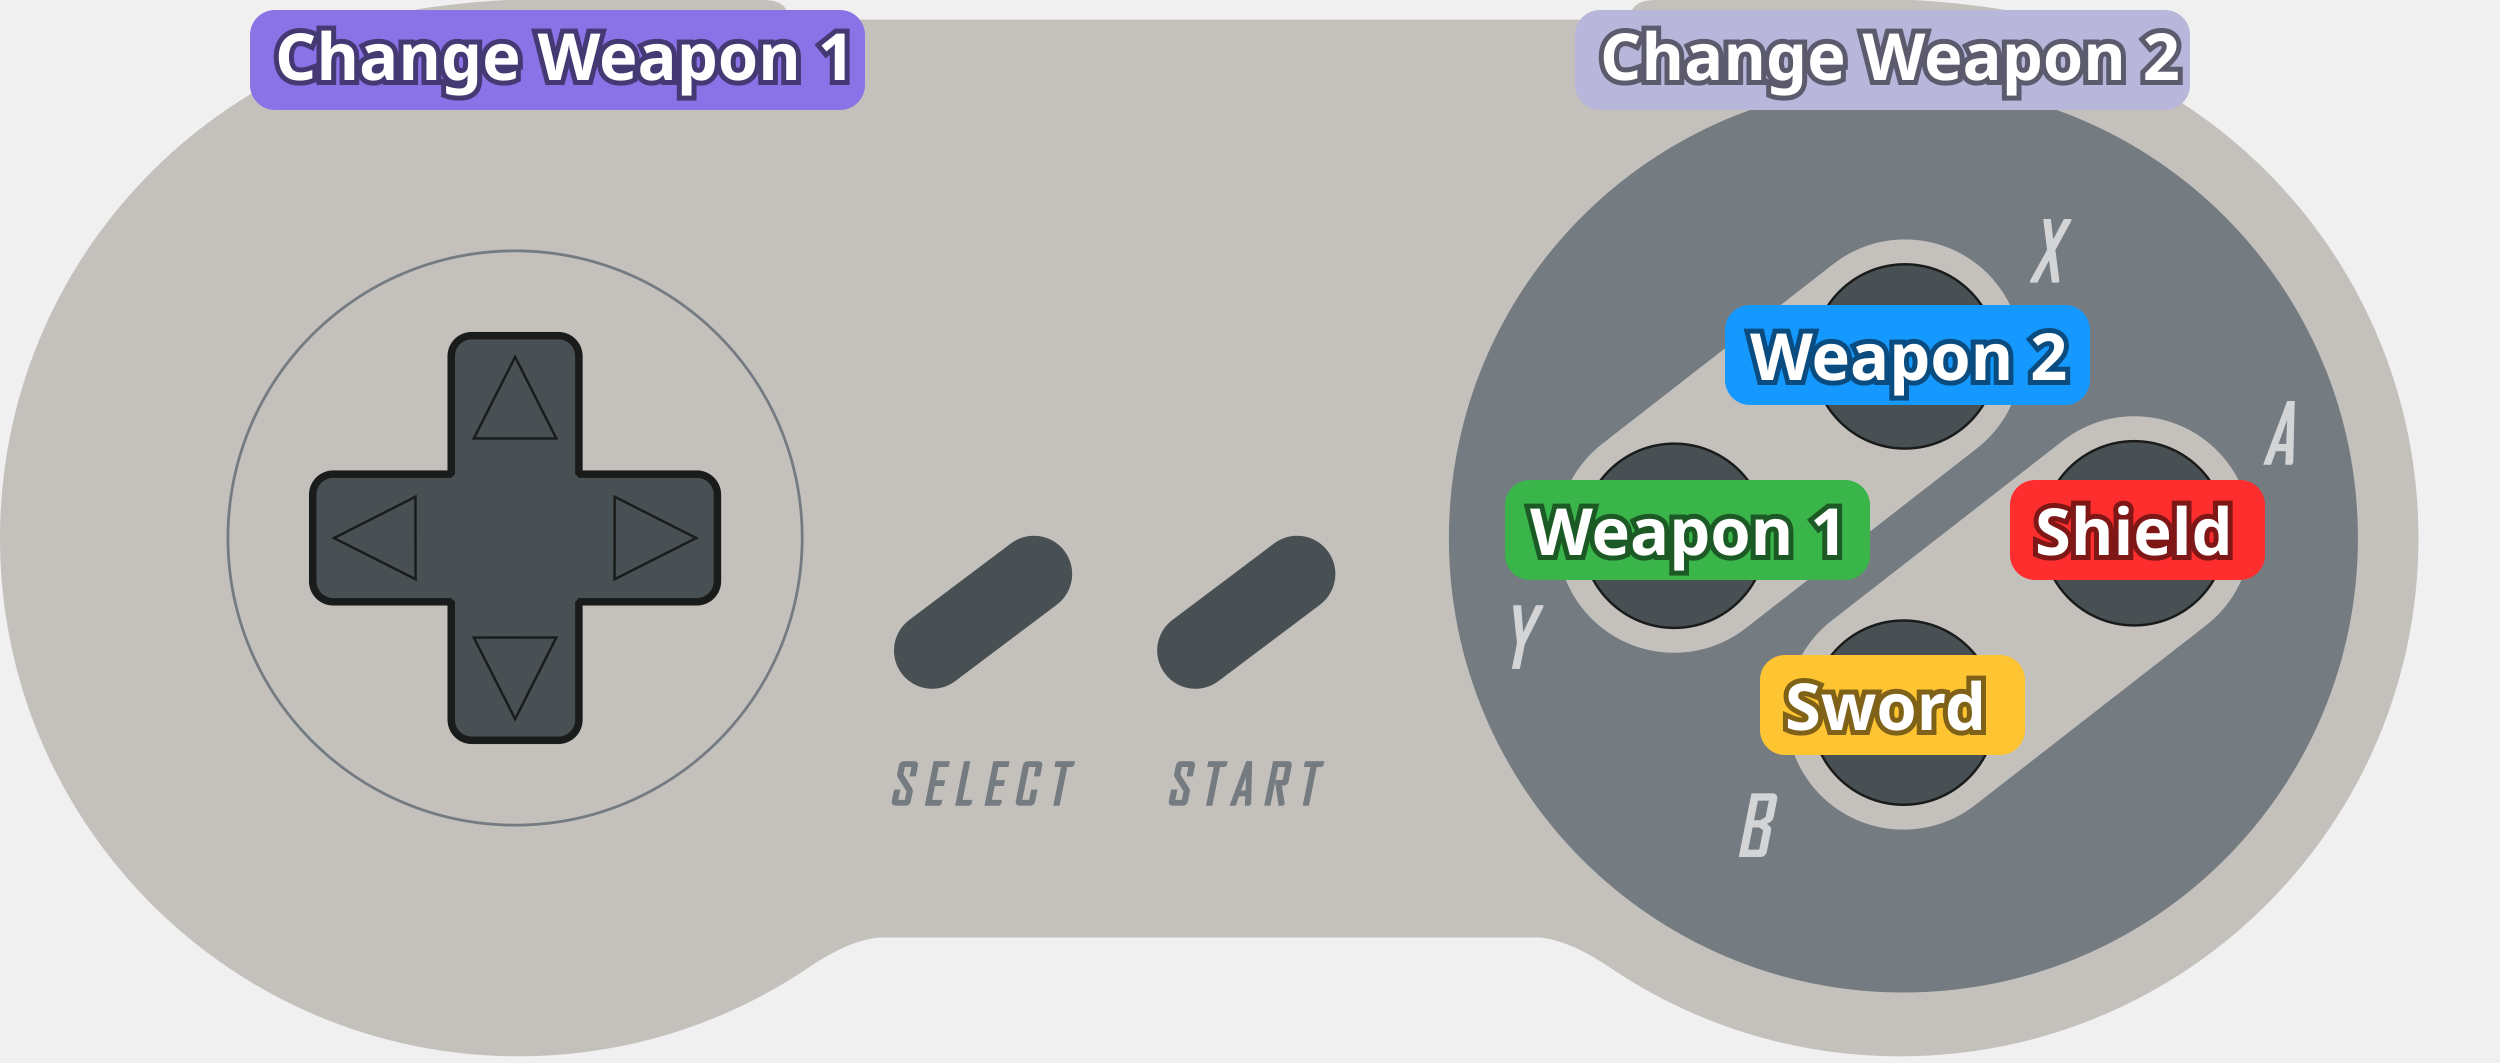
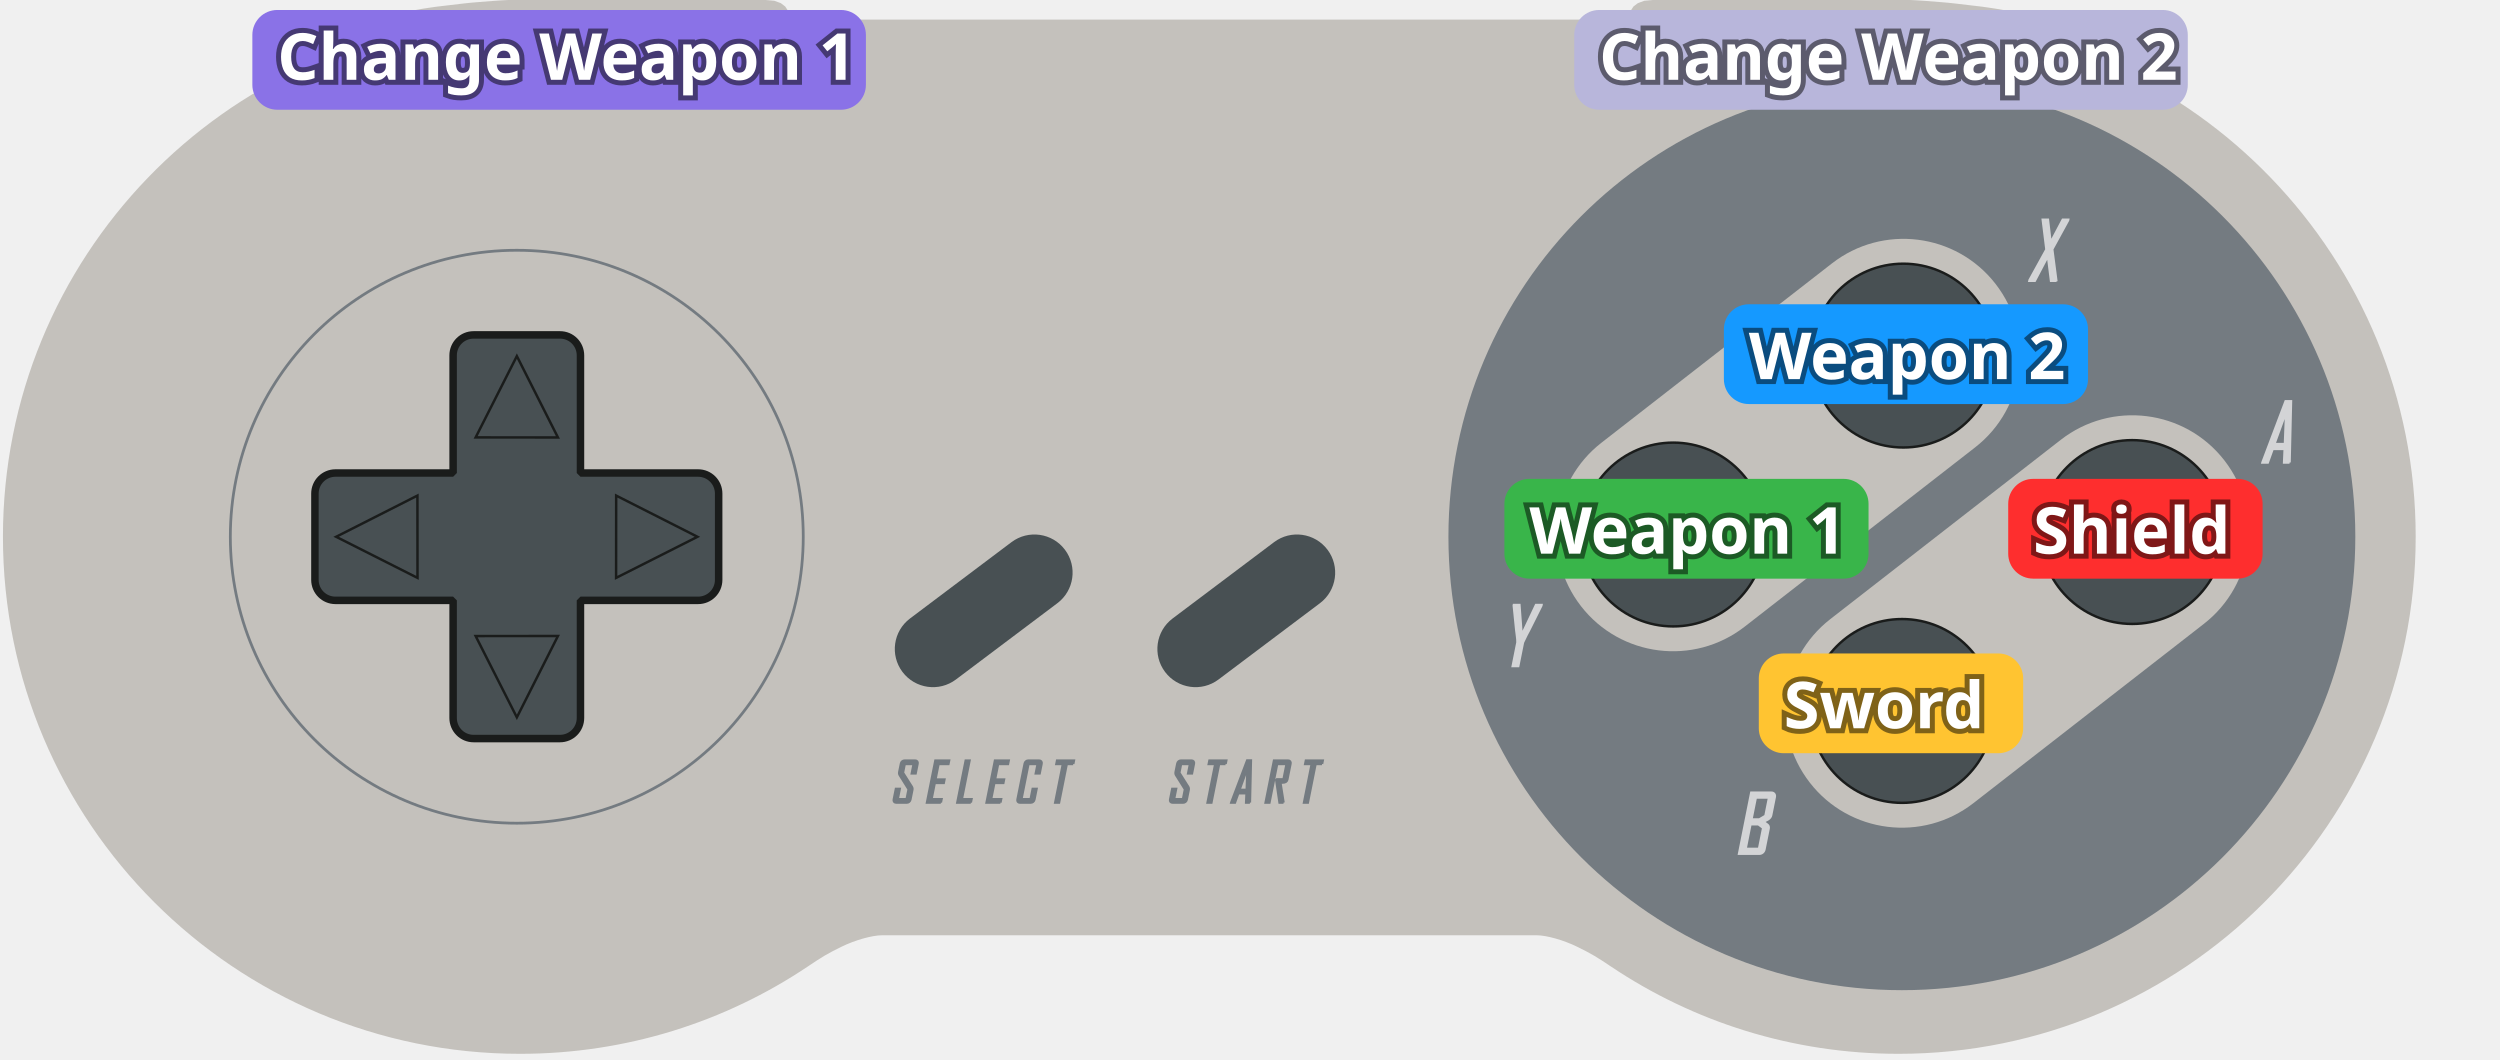
- <svg xmlns="http://www.w3.org/2000/svg" width="1000" height="425" id="svg4871" version="1.1">
+ <svg xmlns="http://www.w3.org/2000/svg" width="500" height="212" id="svg4871" version="1.1" viewBox="0 0 1000 425">
  <defs id="defs4873" />
  <g id="layer1" transform="translate(-1.312528,-628.6019)">
    <path style="fill:#c4c1bc;fill-opacity:1;stroke:none" d="m 200.344,636.466 0,0.188 C 89.681,641.008 1.313,732.08 1.313,843.81 c 0,114.508 92.835,207.312 207.344,207.312 42.683,0 82.373,-12.889 115.344,-35 5.808,-3.895 7.644,-5.033 13.406,-7.875 5.579,-2.751 12.507,-4.656 16.406,-4.656 l 129.25,0 3.875,0 129.281,0 c 3.9,0 10.796,1.905 16.375,4.656 5.762,2.842 7.63,3.98 13.438,7.875 32.97,22.111 72.63,35 115.312,35 114.508,0 207.344,-92.804 207.344,-207.312 0,-111.73 -88.369,-202.801 -199.031,-207.156 l 0,-0.188 -8.312,0 -274.406,0 -3.875,0 -274.406,0 -8.312,0 z" id="path4944" />
    <path style="fill:#747b81;fill-opacity:1;stroke:none" id="path5603" d="m 1386.465,545.253 c 0,79.909 -64.779,144.688 -144.688,144.688 -79.909,0 -144.688,-64.779 -144.688,-144.688 0,-79.909 64.779,-144.688 144.688,-144.688 79.909,0 144.688,64.779 144.688,144.688 z" transform="matrix(1.256535,0,0,1.256535,-797.6605,158.6713)" />
    <path style="fill:#c4c1bc;fill-opacity:1;stroke:none" d="m 654.109,635.774 40.32,0 33.934,0 36.731,0 c 0,0 2.673,-0.038 4.009,0 3.775,0.108 7.547,0.343 11.311,0.649 3.465,0.282 6.797,0.624 10.372,1.091 3.63,0.519 6.621,0.792 9.903,1.364 2.632,0.459 5.245,1.03 7.841,1.659 2.666,0.646 5.324,1.409 7.936,2.171 2.152,0.628 4.25,1.289 6.361,1.978 3.687,1.202 7.936,2.66 11.009,3.758 1.704,0.634 3.04,1.143 4.948,1.921 1.908,0.778 4.379,1.808 6.489,2.776 2.185,1.001 4.39,2.044 6.511,3.108 1.998,1.003 4.024,2.045 5.966,3.089 0.938,0.504 1.807,0.961 2.718,1.442 0.643,0.34 1.285,0.698 1.928,1.046 0.335,0.182 1.005,0.544 1.005,0.544 l 0.659,-5.455 c -0.266,-0.814 -1.01,-1.405 -1.661,-1.732 -1.128,-0.705 -2.155,-1.318 -3.234,-1.976 -1.444,-0.88 -2.867,-1.797 -4.334,-2.637 -1.007,-0.576 -2.028,-1.128 -3.065,-1.648 -1.23,-0.617 -2.498,-1.156 -3.741,-1.747 -1.014,-0.482 -1.97,-0.972 -3.032,-1.467 -1.063,-0.495 -0.82,-0.464 -3.345,-1.5 -2.526,-1.036 -8.437,-3.129 -11.912,-4.441 -2.672,-0.945 -4.095,-1.388 -5.903,-2.019 -3.301,-1.059 -6.151,-1.697 -10.35,-2.802 -2.541,-0.668 -3.778,-1.186 -6.642,-1.681 -2.536,-0.438 -4.498,-0.887 -6.437,-1.164 l -2.413,-0.368 c 0,0 -1.773,-0.272 -3.098,-0.445 -1.325,-0.173 -3.509,-0.442 -4.854,-0.574 -1.516,-0.145 -2.58,-0.298 -5.994,-0.708 -3.413,-0.41 -7.891,-0.706 -11.783,-1.03 -1.974,-0.166 -6.243,-0.374 -6.243,-0.374 l -12.393,0 -16.497,0 -15.426,0 -15.03,0 -15.673,0 -14.832,0 -10.564,0 -2.719,0 -3.477,0.313 -2.604,0.956 -1.747,1.335 -1.005,1.541 z" id="path5631" />
    <path style="fill:#c4c1bc;fill-opacity:1;stroke:none" d="m 315.906,635.774 -40.32,0 -33.934,0 -36.731,0 c 0,0 -2.673,-0.038 -4.009,0 -3.775,0.108 -7.547,0.343 -11.311,0.649 -3.465,0.282 -6.797,0.624 -10.372,1.091 -3.63,0.519 -6.621,0.792 -9.903,1.364 -2.632,0.459 -5.245,1.03 -7.841,1.659 -2.666,0.646 -5.324,1.409 -7.936,2.171 -2.152,0.628 -4.25,1.289 -6.361,1.978 -3.687,1.202 -7.936,2.66 -11.009,3.758 -1.704,0.634 -3.04,1.143 -4.948,1.921 -1.908,0.778 -4.379,1.808 -6.489,2.776 -2.185,1.001 -4.39,2.044 -6.511,3.108 -1.998,1.003 -4.024,2.045 -5.966,3.089 -0.938,0.504 -1.807,0.961 -2.718,1.442 -0.643,0.34 -1.285,0.698 -1.928,1.046 -0.335,0.182 -1.005,0.544 -1.005,0.544 l -0.659,-5.455 c 0.266,-0.814 1.01,-1.405 1.661,-1.732 1.128,-0.705 2.155,-1.318 3.234,-1.976 1.444,-0.88 2.867,-1.797 4.334,-2.637 1.007,-0.576 2.028,-1.128 3.065,-1.648 1.23,-0.617 2.498,-1.156 3.741,-1.747 1.014,-0.482 1.97,-0.972 3.032,-1.467 1.063,-0.495 0.82,-0.464 3.345,-1.5 2.526,-1.036 8.437,-3.129 11.912,-4.441 2.672,-0.945 4.095,-1.388 5.903,-2.019 3.301,-1.059 6.151,-1.697 10.35,-2.802 2.541,-0.668 3.778,-1.186 6.642,-1.681 2.536,-0.438 4.498,-0.887 6.437,-1.164 l 2.413,-0.368 c 0,0 1.773,-0.272 3.098,-0.445 1.325,-0.173 3.509,-0.442 4.854,-0.574 1.516,-0.145 2.58,-0.298 5.994,-0.708 3.413,-0.41 7.891,-0.706 11.783,-1.03 1.974,-0.166 6.243,-0.374 6.243,-0.374 l 12.393,0 16.497,0 15.426,0 15.03,0 15.673,0 14.832,0 10.564,0 2.719,0 3.477,0.313 2.604,0.956 1.747,1.335 1.005,1.541 z" id="path5631-7" />
    <path style="fill:none;stroke:#747b81;stroke-opacity:1" id="path5695" d="m 681.672,464.705 c 0,56.842 -46.08,102.922 -102.922,102.922 -56.842,0 -102.922,-46.08 -102.922,-102.922 0,-56.842 46.08,-102.922 102.922,-102.922 56.842,0 102.922,46.08 102.922,102.922 z" transform="matrix(1.115942,0,0,1.115942,-438.5131,325.2166)" />
    <path style="fill:#485053;fill-opacity:1;stroke:#1a1c1b;stroke-width:3;stroke-linecap:butt;stroke-linejoin:bevel;stroke-miterlimit:4;stroke-opacity:1;stroke-dasharray:none" d="m 190.026,762.879 c -4.56,0 -8.219,3.659 -8.219,8.219 l 0,47.156 -47.156,0 c -4.56,0 -8.25,3.69 -8.25,8.25 l 0,34.594 c 0,4.56 3.69,8.219 8.25,8.219 l 47.156,0 0,47.156 c 0,4.56 3.659,8.25 8.219,8.25 l 34.625,0 c 4.56,0 8.219,-3.69 8.219,-8.25 l 0,-47.156 47.156,0 c 4.56,0 8.25,-3.659 8.25,-8.219 l 0,-34.594 c 0,-4.56 -3.69,-8.25 -8.25,-8.25 l -47.156,0 0,-47.156 c 0,-4.56 -3.659,-8.219 -8.219,-8.219 l -34.625,0 z" id="rect4752-7" />
    <path style="fill:#485053;fill-opacity:1;stroke:#1a1c1b;stroke-opacity:1" d="m 247.15,860.296 0.031,-32.992 32.595,16.52 z" id="path6000" />
    <path style="fill:#485053;fill-opacity:1;stroke:#1a1c1b;stroke-opacity:1" d="m 167.528,860.296 -0.031,-32.992 -32.595,16.52 z" id="path6000-8" />
    <path style="fill:#485053;fill-opacity:1;stroke:#1a1c1b;stroke-opacity:1" d="m 223.834,804.005 -32.992,-0.031 16.52,-32.595 z" id="path6000-5" />
    <path style="fill:#485053;fill-opacity:1;stroke:#1a1c1b;stroke-opacity:1" d="m 223.834,883.596 -32.992,0.031 16.52,32.595 z" id="path6000-5-9" />
    <rect style="fill:#c4c1bc;fill-opacity:1;stroke:none" id="rect6093-8" width="210.528" height="93.469" x="-34.786" y="1030.592" ry="46.734" transform="matrix(0.7892855,-0.6140265,0.6140265,0.7892855,0,0)" />
    <path style="fill:#485053;fill-opacity:1;stroke:#1a1c1b;stroke-width:0.785;stroke-miterlimit:4;stroke-opacity:1;stroke-dasharray:none" id="path6149" d="m 1245.618,468.91 c 0,15.977 -12.952,28.929 -28.928,28.929 -15.977,0 -28.929,-12.952 -28.929,-28.929 0,-15.977 12.952,-28.929 28.929,-28.929 15.977,0 28.928,12.952 28.928,28.929 z" transform="matrix(1.273723,0,0,1.273723,-786.4633,173.9122)" />
    <path style="fill:#485053;fill-opacity:1;stroke:#1a1c1b;stroke-width:0.785;stroke-miterlimit:4;stroke-opacity:1;stroke-dasharray:none" id="path6149-3" d="m 1245.618,468.91 c 0,15.977 -12.952,28.929 -28.928,28.929 -15.977,0 -28.929,-12.952 -28.929,-28.929 0,-15.977 12.952,-28.929 28.929,-28.929 15.977,0 28.928,12.952 28.928,28.929 z" transform="matrix(1.273723,0,0,1.273723,-878.7162,245.6494)" />
    <rect style="fill:#c4c1bc;fill-opacity:1;stroke:none" id="rect6093-8-7" width="210.528" height="93.469" x="-5.82" y="1142.755" ry="46.734" transform="matrix(0.7892855,-0.6140265,0.6140265,0.7892855,0,0)" />
    <path style="fill:#485053;fill-opacity:1;stroke:#1a1c1b;stroke-width:0.785;stroke-miterlimit:4;stroke-opacity:1;stroke-dasharray:none" id="path6149-1" d="m 1245.618,468.91 c 0,15.977 -12.952,28.929 -28.928,28.929 -15.977,0 -28.929,-12.952 -28.929,-28.929 0,-15.977 12.952,-28.929 28.929,-28.929 15.977,0 28.928,12.952 28.928,28.929 z" transform="matrix(1.273723,0,0,1.273723,-694.7299,244.655)" />
    <path style="fill:#485053;fill-opacity:1;stroke:#1a1c1b;stroke-width:0.785;stroke-miterlimit:4;stroke-opacity:1;stroke-dasharray:none" id="path6149-3-8" d="m 1245.618,468.91 c 0,15.977 -12.952,28.929 -28.928,28.929 -15.977,0 -28.929,-12.952 -28.929,-28.929 0,-15.977 12.952,-28.929 28.929,-28.929 15.977,0 28.928,12.952 28.928,28.929 z" transform="matrix(1.273723,0,0,1.273723,-786.9829,316.3922)" />
    <rect style="fill:#485053;fill-opacity:1;stroke:none" id="rect6211-4" width="81.507" height="30.618" x="-166.437" y="983.213" ry="15.309" transform="matrix(0.7991372,-0.6011486,0.6011486,0.7991372,0,0)" />
    <rect style="fill:#485053;fill-opacity:1;stroke:none" id="rect6211-4-4" width="81.507" height="30.618" x="-250.57" y="919.924" ry="15.309" transform="matrix(0.7991372,-0.6011486,0.6011486,0.7991372,0,0)" />
    <g style="font-size:22px;font-style:italic;font-variant:normal;font-weight:normal;font-stretch:normal;text-align:start;line-height:125%;letter-spacing:0px;word-spacing:0px;writing-mode:lr-tb;text-anchor:start;fill:#747b81;fill-opacity:1;stroke:#747b81;stroke-opacity:1;font-family:Agency FB;-inkscape-font-specification:Agency FB Italic" id="text3017-7">
      <path d="m 365.119,949.19 c -0.072,0.351 -0.24,0.637 -0.505,0.859 -0.258,0.222 -0.562,0.333 -0.913,0.333 l -4.232,0 c -0.351,0 -0.619,-0.111 -0.806,-0.333 -0.179,-0.222 -0.233,-0.508 -0.161,-0.859 l 0.859,-4.265 1.493,0 -0.827,4.136 3.631,0 0.795,-4.007 -3.513,-5.607 c -0.251,-0.387 -0.329,-0.813 -0.236,-1.278 l 0.688,-3.405 c 0.072,-0.351 0.24,-0.637 0.505,-0.859 0.272,-0.222 0.584,-0.333 0.935,-0.333 l 4.232,0 c 0.351,10e-6 0.612,0.111 0.784,0.333 0.179,0.222 0.233,0.508 0.161,0.859 l -0.784,3.91 -1.493,0 0.752,-3.781 -3.631,0 -0.709,3.545 3.545,5.607 c 0.236,0.372 0.308,0.791 0.215,1.257 l -0.784,3.889" id="path3143" />
      <path d="m 377.343,950.383 -5.521,0 3.362,-16.812 5.457,0 -0.269,1.321 -3.964,0 -1.246,6.273 3.609,0 -0.269,1.343 -3.609,0 -1.311,6.553 4.028,0 -0.269,1.321" id="path3145" />
      <path d="m 389.353,950.383 -5.371,0 3.362,-16.812 1.493,0 -3.094,15.49 3.878,0 -0.269,1.321" id="path3147" />
      <path d="m 401.234,950.383 -5.521,0 3.362,-16.812 5.457,0 -0.269,1.321 -3.964,0 -1.246,6.273 3.609,0 -0.269,1.343 -3.609,0 -1.311,6.553 4.028,0 -0.269,1.321" id="path3149" />
      <path d="m 414.844,949.19 c -0.072,0.351 -0.243,0.637 -0.516,0.859 -0.272,0.222 -0.584,0.333 -0.935,0.333 l -4.329,0 c -0.351,0 -0.616,-0.111 -0.795,-0.333 -0.179,-0.222 -0.233,-0.508 -0.161,-0.859 l 2.89,-14.427 c 0.072,-0.351 0.24,-0.637 0.505,-0.859 0.265,-0.222 0.573,-0.333 0.924,-0.333 l 4.329,0 c 0.351,10e-6 0.619,0.111 0.806,0.333 0.186,0.222 0.243,0.508 0.172,0.859 l -0.784,3.91 -1.504,0 0.752,-3.781 -3.738,0 -2.825,14.169 3.738,0 0.827,-4.136 1.504,0 -0.859,4.265" id="path3151" />
      <path d="m 430.421,934.893 -2.6,0 -3.094,15.49 -1.493,0 3.094,-15.49 -2.621,0 0.269,-1.321 6.714,0 -0.269,1.321" id="path3153" />
    </g>
    <g style="font-size:22px;font-style:italic;font-variant:normal;font-weight:normal;font-stretch:normal;text-align:start;line-height:125%;letter-spacing:0px;word-spacing:0px;writing-mode:lr-tb;text-anchor:start;fill:#747b81;fill-opacity:1;stroke:#747b81;stroke-opacity:1;font-family:Agency FB;-inkscape-font-specification:Agency FB Italic" id="text3017-7-2">
      <path d="m 475.921,949.19 c -0.072,0.351 -0.24,0.637 -0.505,0.859 -0.258,0.222 -0.562,0.333 -0.913,0.333 l -4.232,0 c -0.351,0 -0.619,-0.111 -0.806,-0.333 -0.179,-0.222 -0.233,-0.508 -0.161,-0.859 l 0.859,-4.265 1.493,0 -0.827,4.136 3.631,0 0.795,-4.007 -3.513,-5.607 c -0.251,-0.387 -0.329,-0.813 -0.236,-1.278 l 0.688,-3.405 c 0.072,-0.351 0.24,-0.637 0.505,-0.859 0.272,-0.222 0.584,-0.333 0.935,-0.333 l 4.232,0 c 0.351,10e-6 0.612,0.111 0.784,0.333 0.179,0.222 0.233,0.508 0.161,0.859 l -0.784,3.91 -1.493,0 0.752,-3.781 -3.631,0 -0.709,3.545 3.545,5.607 c 0.236,0.372 0.308,0.791 0.215,1.257 l -0.784,3.889" id="path3132" />
      <path d="m 491.508,934.893 -2.6,0 -3.094,15.49 -1.493,0 3.094,-15.49 -2.621,0 0.269,-1.321 6.714,0 -0.269,1.321" id="path3134" />
      <path d="m 501.261,950.383 -1.482,0 0.161,-3.738 -3.341,0 -1.343,3.738 -1.439,0 0.011,-0.043 6.359,-16.812 1.472,0 -0.397,16.854 m -1.257,-5.06 0.354,-9.109 -3.309,9.109 2.954,0" id="path3136" />
      <path d="m 514.743,950.383 -1.568,0 -1.321,-9.002 0.258,-0.301 2.664,0 1.235,-6.188 -3.835,0 -3.094,15.49 -1.493,0 3.362,-16.812 5.629,0 c 0.351,10e-6 0.616,0.111 0.795,0.333 0.179,0.222 0.233,0.508 0.161,0.859 l -1.278,6.381 c -0.165,0.809 -0.791,1.214 -1.88,1.214 -0.107,10e-6 -0.265,-0.004 -0.473,-0.011 -0.201,-0.014 -0.347,-0.021 -0.44,-0.021 0.43,2.678 0.856,5.364 1.278,8.057" id="path3138" />
      <path d="m 530.179,934.893 -2.6,0 -3.094,15.49 -1.493,0 3.094,-15.49 -2.621,0 0.269,-1.321 6.714,0 -0.269,1.321" id="path3140" />
    </g>
    <g style="font-size:32px;font-style:italic;font-variant:normal;font-weight:normal;font-stretch:normal;text-align:start;line-height:125%;letter-spacing:0px;word-spacing:0px;writing-mode:lr-tb;text-anchor:start;fill:#d3d4d6;fill-opacity:1;stroke:#d3d4d6;stroke-opacity:1;font-family:Agency FB;-inkscape-font-specification:Agency FB Italic" id="text3017-7-6-55">
      <path d="m 618.155,871.326 -4.938,9.891 c -0.573,0.99 -1.401,2.641 -2.484,4.953 l -1.891,9.469 -2.172,0 1.891,-9.469 c 0.01,-0.792 -0.047,-1.625 -0.172,-2.5 -0.198,-1.5 -0.302,-2.318 -0.312,-2.453 l -1,-9.891 c -10e-6,-0.01 0.01,-0.057 0.031,-0.141 l 2.203,0 0.906,12.234 5.781,-12.234 2.188,0 c -0.01,0.073 -0.021,0.12 -0.031,0.141" id="path3156" />
    </g>
    <g style="font-size:32px;font-style:italic;font-variant:normal;font-weight:normal;font-stretch:normal;text-align:start;line-height:125%;letter-spacing:0px;word-spacing:0px;writing-mode:lr-tb;text-anchor:start;fill:#d3d4d6;fill-opacity:1;stroke:#d3d4d6;stroke-opacity:1;font-family:Agency FB;-inkscape-font-specification:Agency FB Italic" id="text3017-7-6-5-3">
      <path d="m 824.729,741.162 -2.234,0 -1.25,-10.047 -5.281,10.047 -2.172,0 c 0.01,-0.073 0.021,-0.115 0.031,-0.125 l 6.828,-12.391 c -1.167,-7.917 -1.74,-11.896 -1.719,-11.938 l 2.281,0 1.078,9.281 4.906,-9.281 2.172,0 c -0.01,0.073 -0.021,0.12 -0.031,0.141 l -6.391,11.672 c 1.219,8.385 1.812,12.599 1.781,12.641" id="path3123" />
    </g>
    <g style="font-size:32px;font-style:italic;font-variant:normal;font-weight:normal;font-stretch:normal;text-align:start;line-height:125%;letter-spacing:0px;word-spacing:0px;writing-mode:lr-tb;text-anchor:start;fill:#d3d4d6;fill-opacity:1;stroke:#d3d4d6;stroke-opacity:1;font-family:Agency FB;-inkscape-font-specification:Agency FB Italic" id="text3017-7-6-2-3">
      <path d="m 707.557,969.158 c -0.104,0.51 -0.349,0.927 -0.734,1.25 -0.385,0.323 -0.833,0.484 -1.344,0.484 l -8.062,0 4.891,-24.453 8,0 c 0.51,2e-5 0.896,0.161 1.156,0.484 0.26,0.323 0.339,0.74 0.234,1.25 l -1.453,7.266 c -0.135,0.646 -0.536,1.188 -1.203,1.625 -0.646,0.344 -1.286,0.688 -1.922,1.031 l 1.609,1.188 c 0.469,0.333 0.635,0.854 0.5,1.562 l -1.672,8.312 m 0.438,-13.438 1.469,-7.359 -5.375,0 -1.766,8.828 3.203,0 2.469,-1.469 m -2.578,13.25 1.688,-8.453 -1.922,-1.438 -3.234,0 -1.969,9.891 5.438,0" id="path3129" />
    </g>
    <g style="font-size:32px;font-style:italic;font-variant:normal;font-weight:normal;font-stretch:normal;text-align:start;line-height:125%;letter-spacing:0px;word-spacing:0px;writing-mode:lr-tb;text-anchor:start;fill:#d3d4d6;fill-opacity:1;stroke:#d3d4d6;stroke-opacity:1;font-family:Agency FB;-inkscape-font-specification:Agency FB Italic" id="text3017-7-6-4-9">
      <path d="m 918.102,814.026 -2.156,0 0.234,-5.438 -4.859,0 -1.953,5.438 -2.094,0 0.016,-0.062 9.25,-24.453 2.141,0 -0.578,24.516 m -1.828,-7.359 0.516,-13.25 -4.812,13.25 4.297,0" id="path3126" />
    </g>
    <rect style="fill:#ffffff;fill-opacity:1;stroke:none" id="rect6211-4-4-2" width="81.507" height="30.618" x="533.391" y="1241.505" ry="15.309" transform="matrix(0.7991372,-0.6011486,0.6011486,0.7991372,0,0)" />
    <path style="opacity:0.99;fill:#ffffff;fill-opacity:1;stroke:#ffffff;stroke-width:0.785;stroke-miterlimit:4;stroke-opacity:1;stroke-dasharray:none" id="path6149-4" d="m 1245.618,468.91 c 0,15.977 -12.952,28.929 -28.928,28.929 -15.977,0 -28.929,-12.952 -28.929,-28.929 0,-15.977 12.952,-28.929 28.929,-28.929 15.977,0 28.928,12.952 28.928,28.929 z" transform="matrix(1.273723,0,0,1.273723,-262.3688,68.68705)" />
    <path style="fill:#ffffff;fill-opacity:1;stroke:#ffffff;stroke-opacity:1" d="m 1358.194,661.728 -32.992,-0.031 16.52,-32.595 z" id="path6000-5-0" />
    <g id="g3172" transform="translate(266.1897,-324.317)">
      <path id="path5695-4" transform="translate(1.312528,628.6019)" d="m 1206.594,324.875 c -63.433,0 -114.844,51.411 -114.844,114.844 0,63.433 51.411,114.844 114.844,114.844 63.432,0 114.875,-51.411 114.875,-114.844 0,-63.433 -51.443,-114.844 -114.875,-114.844 z m 0.031,42.406 16.469,32.625 -33,-0.031 16.531,-32.594 z m -39.875,55.938 0.031,33 -32.625,-16.469 32.594,-16.531 z m 79.688,0 32.594,16.531 -32.625,16.469 0.031,-33 z m -23.344,56.281 -16.469,32.625 -16.531,-32.594 33,-0.031 z" style="fill:#c4c1bc;fill-opacity:1;stroke:#747b81;stroke-width:1.116;stroke-opacity:1" />
      <path id="rect4752-7-2" transform="translate(1.312528,628.6019)" d="m 1189.281,358.781 c -4.56,0 -8.219,3.659 -8.219,8.219 l 0,47.156 -47.156,0 c -4.56,0 -8.25,3.69 -8.25,8.25 l 0,34.594 c 0,4.56 3.69,8.219 8.25,8.219 l 47.156,0 0,47.156 c 0,4.56 3.659,8.25 8.219,8.25 l 34.625,0 c 4.561,0 8.219,-3.69 8.219,-8.25 l 0,-47.156 47.156,0 c 4.561,0 8.25,-3.659 8.25,-8.219 l 0,-34.594 c 0,-4.56 -3.69,-8.25 -8.25,-8.25 l -47.156,0 0,-47.156 c 0,-4.56 -3.658,-8.219 -8.219,-8.219 l -34.625,0 z m 17.344,8.5 16.469,32.625 -33,-0.031 16.531,-32.594 z m -39.875,55.938 0.031,33 -32.625,-16.469 32.594,-16.531 z m 79.688,0 32.594,16.531 -32.625,16.469 0.031,-33 z m -23.344,56.281 -16.469,32.625 -16.531,-32.594 33,-0.031 z" style="fill:#485053;fill-opacity:1;stroke:#1a1c1b;stroke-width:3;stroke-linecap:butt;stroke-linejoin:bevel;stroke-miterlimit:4;stroke-opacity:1;stroke-dasharray:none" />
    </g>
  </g>
  <style>
    .labels {
        font-family: sans-serif;
        font-size: 13px;
        fill: #FFF;
        background: #000;
        font-weight: bold;
        
         paint-order: stroke;
        stroke: rgba(0,0,0,.5);
        stroke-width: 2px;
        stroke-linecap: butt;
        stroke-linejoin: miter;
    }
    .label-bg { 
        fill: #F00;
    }
  </style>
  <g id="layer1" transform="scale(2,2) translate(20,1)">&gt;
<rect style="fill:#1599ff" x="325" y="60" width="73" height="20" rx="5" class="label-bg" />
    <text x="330" y="75" class="labels">Weapon 2</text>
    <rect style="fill:#39b54a" x="281" y="95" width="73" height="20" rx="5" class="label-bg" />
    <text x="286" y="110" class="labels">Weapon 1</text>
    <rect style="fill:#fe2e2e" x="382" y="95" width="51" height="20" rx="5" class="label-bg" />
    <text x="387" y="110" class="labels">Shield</text>
    <rect style="fill:#ffc431" x="332" y="130" width="53" height="20" rx="5" class="label-bg" />
    <text x="337" y="145" class="labels">Sword</text>
    <rect style="fill:#8a72e7" x="30" y="1" width="123" height="20" rx="5" class="label-bg" />
    <text x="35" y="15" class="labels">Change Weapon 1</text>
    <rect style="fill:#b8b6db" x="295" y="1" width="123" height="20" rx="5" class="label-bg" />
    <text x="300" y="15" class="labels">Change Weapon 2</text>
  </g>
</svg>
